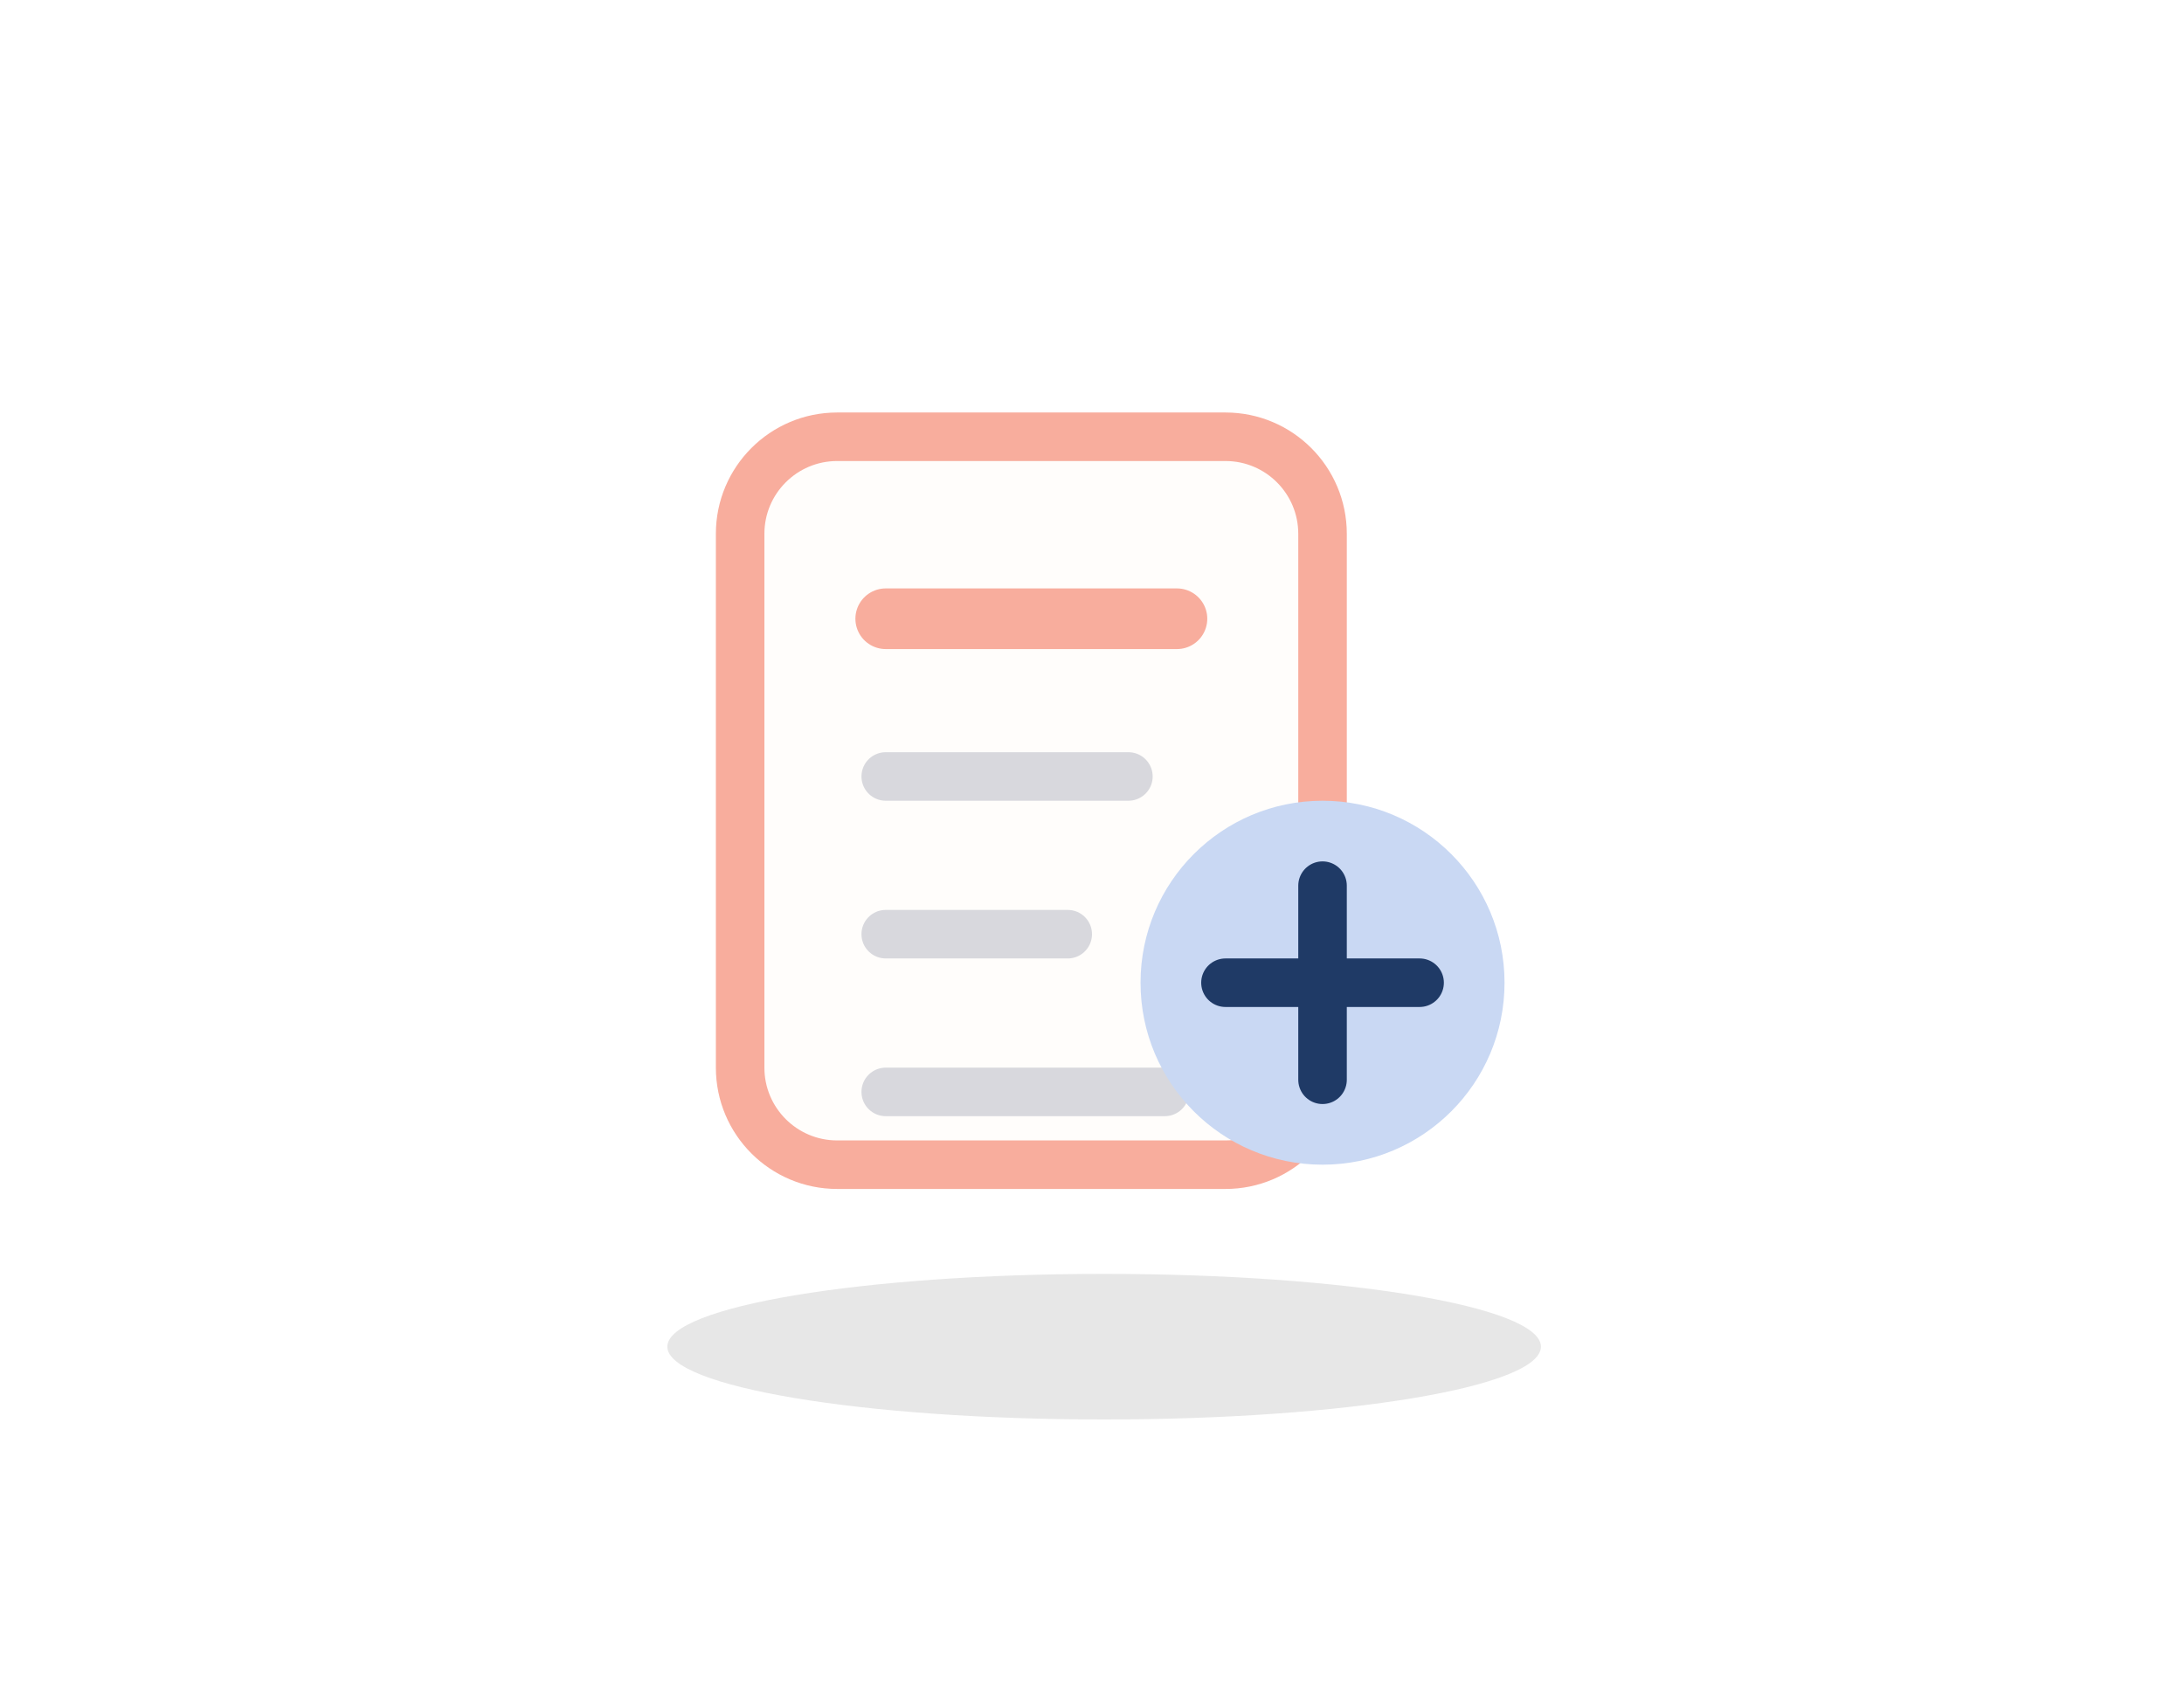
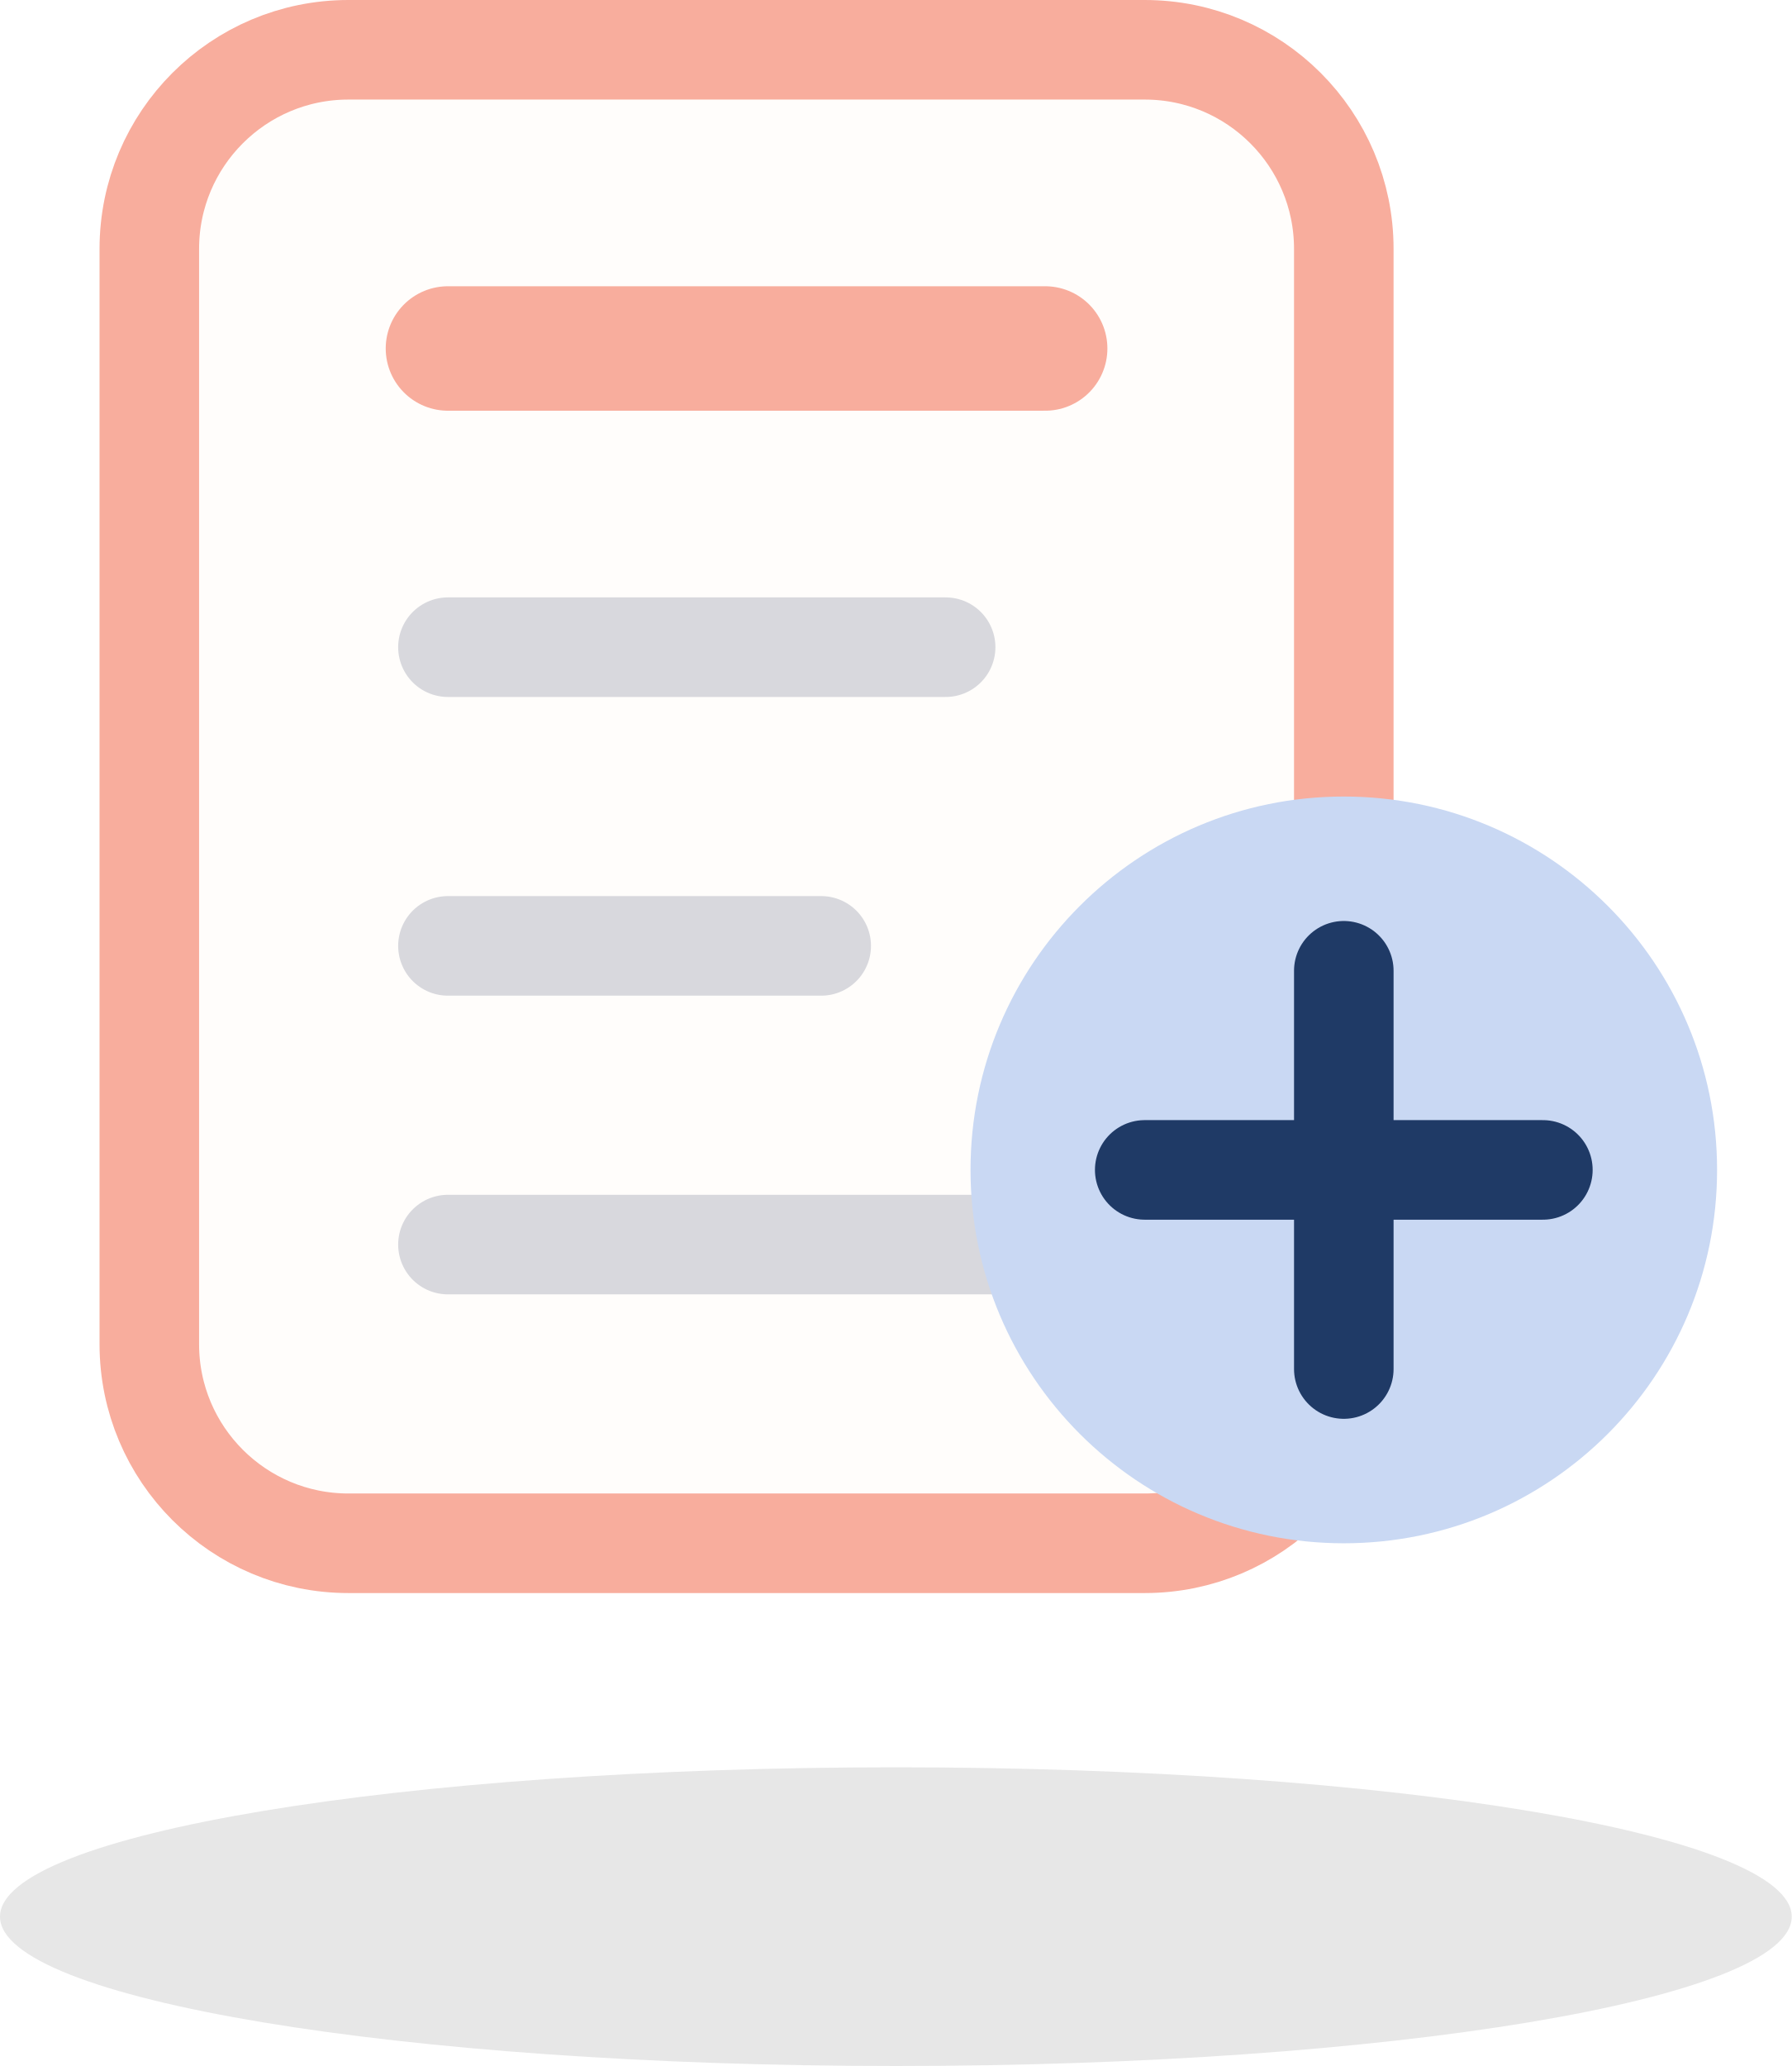
- <svg xmlns="http://www.w3.org/2000/svg" width="180" height="140" viewBox="0 0 180 140" fill="none">
-   <ellipse cx="91" cy="111" rx="36" ry="6" fill="#E7E7E7" />
-   <rect x="61" y="36" width="48" height="60" rx="8" fill="#FFFDFB" stroke="#F8AD9D" stroke-width="4" />
-   <path d="M73 51H97" stroke="#F8AD9D" stroke-width="5" stroke-linecap="round" />
-   <path d="M73 64H93M73 77H88M73 90H96" stroke="#D8D8DD" stroke-width="4" stroke-linecap="round" />
-   <circle cx="109" cy="81" r="15" fill="#C9D8F3" />
-   <path d="M109 73V89M101 81H117" stroke="#1F3A66" stroke-width="4" stroke-linecap="round" />
+ <svg xmlns="http://www.w3.org/2000/svg" id="Layer_1" version="1.1" viewBox="0 0 72 83">
+   <defs>
+     <style>
+       .st0 {
+         stroke: #d8d8dd;
+       }
+ 
+       .st0, .st1, .st2 {
+         stroke-width: 4px;
+       }
+ 
+       .st0, .st1, .st3 {
+         fill: none;
+         stroke-linecap: round;
+       }
+ 
+       .st4 {
+         fill: #c9d8f3;
+       }
+ 
+       .st1 {
+         stroke: #1f3a66;
+       }
+ 
+       .st5 {
+         fill: #e7e7e7;
+       }
+ 
+       .st2 {
+         fill: #fffdfb;
+       }
+ 
+       .st2, .st3 {
+         stroke: #f8ad9d;
+       }
+ 
+       .st3 {
+         stroke-width: 5px;
+       }
+     </style>
+   </defs>
+   <ellipse class="st5" cx="36" cy="77" rx="36" ry="6" />
+   <rect class="st2" x="6" y="2" width="48" height="60" rx="8" ry="8" />
+   <path class="st3" d="M18,14h24" />
+   <path class="st0" d="M18,26h20M18,38h15M18,50h23" />
+   <circle class="st4" cx="54" cy="47" r="15" />
+   <path class="st1" d="M54,39v16M46,47h16" />
</svg>
